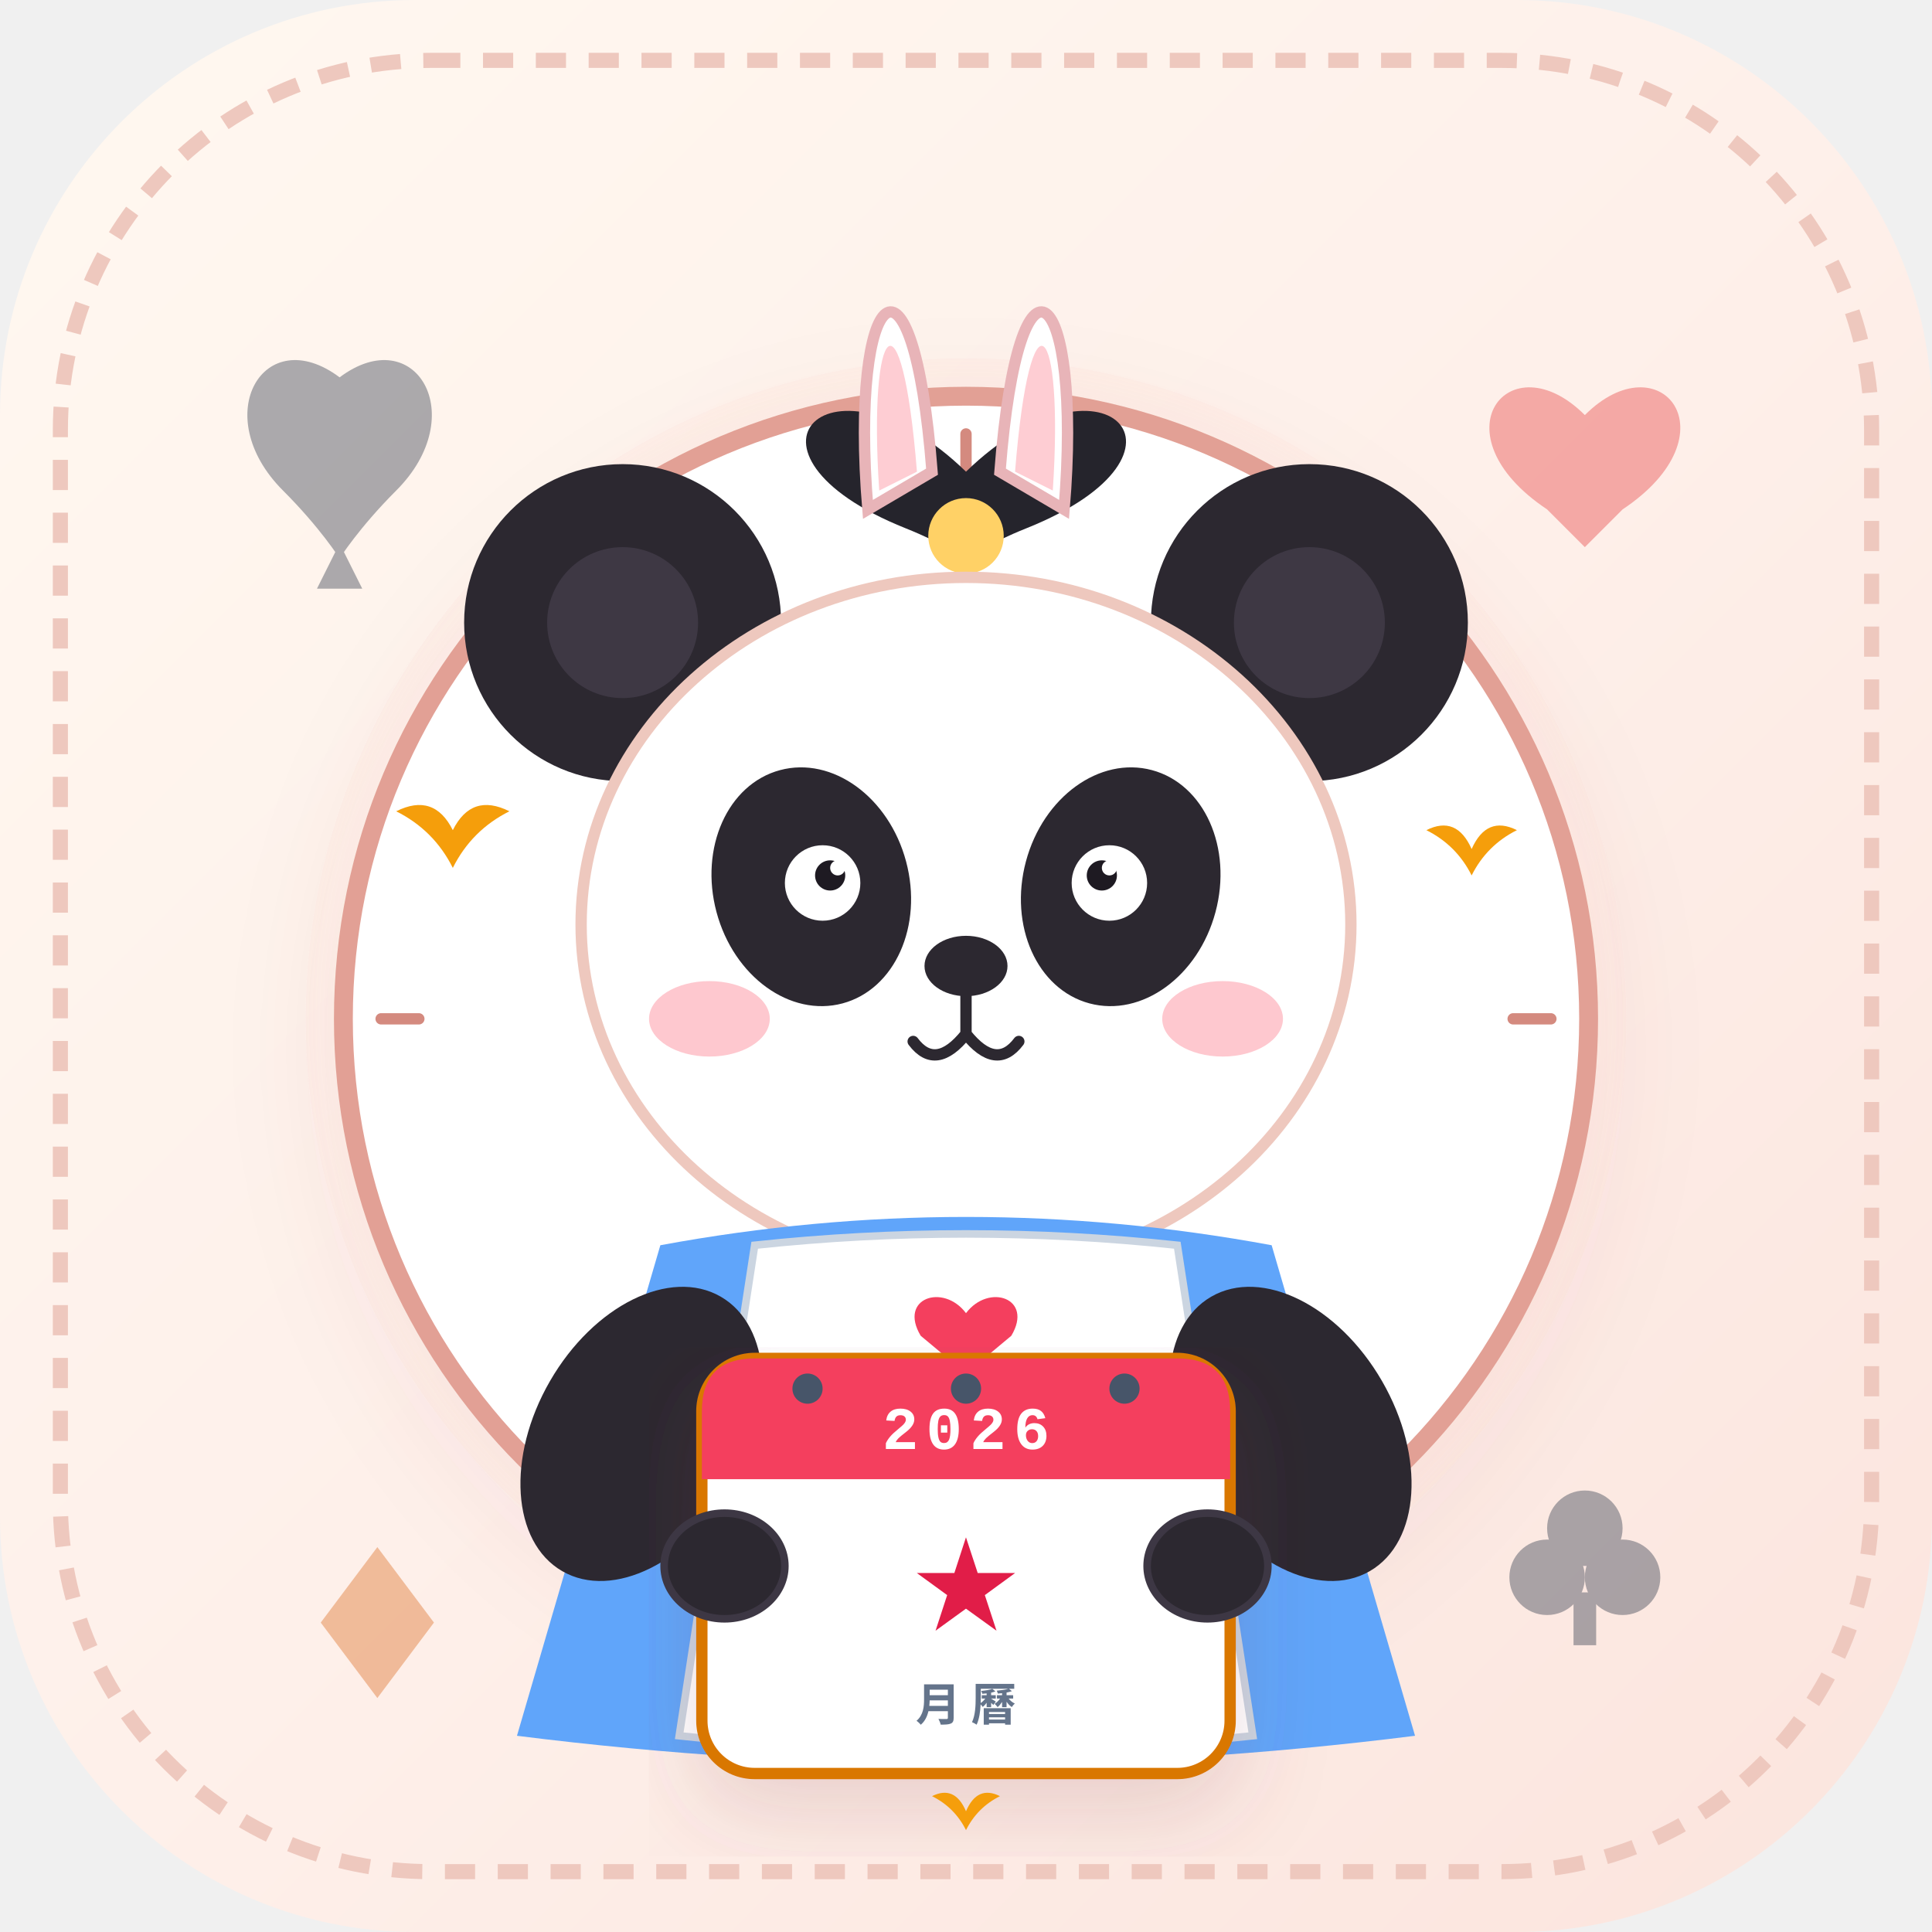
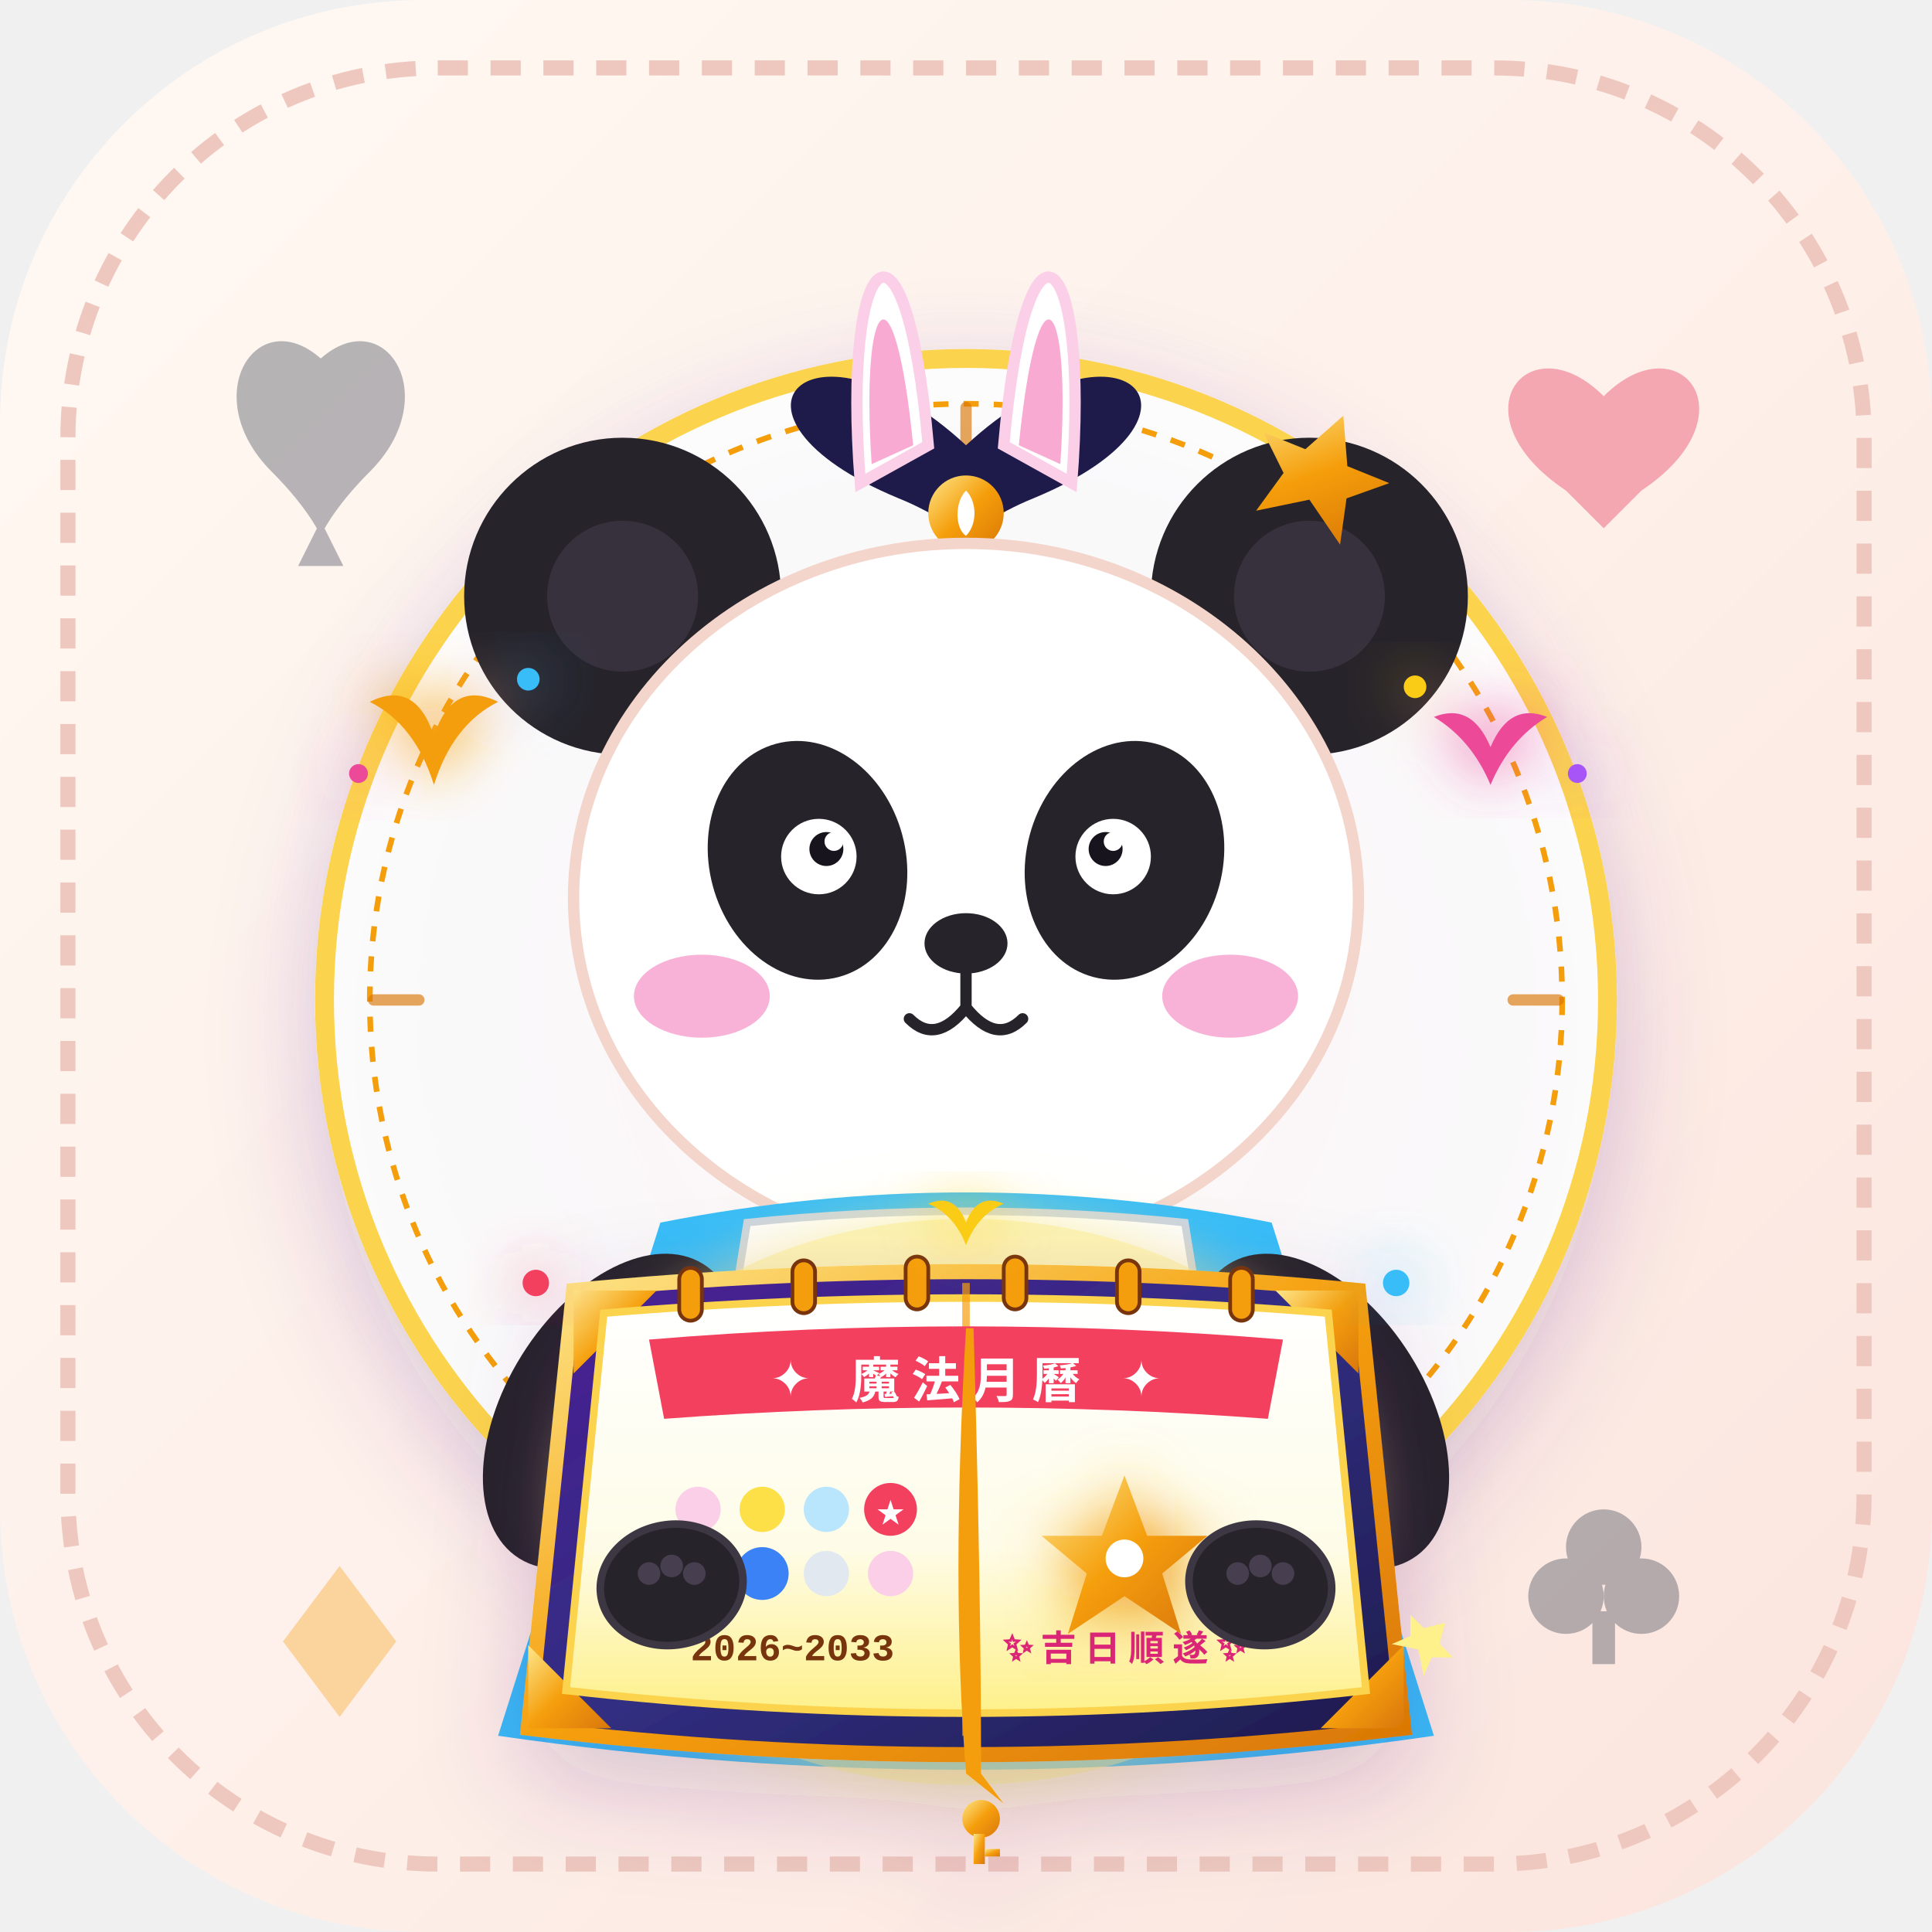
<svg xmlns="http://www.w3.org/2000/svg" viewBox="0 0 512 512" width="100%" height="100%">
  <defs>
    <linearGradient id="bgGrad" x1="0%" y1="0%" x2="100%" y2="100%">
-       <stop offset="0%" stop-color="#fff8f0" />
+       <stop offset="0%" stop-color="#fff9f3" />
      <stop offset="50%" stop-color="#fef0ea" />
      <stop offset="100%" stop-color="#fbe4dd" />
    </linearGradient>
-     <radialGradient id="cardGlow" cx="50%" cy="50%" r="50%">
-       <stop offset="0%" stop-color="#ffffff" stop-opacity="0.9" />
-       <stop offset="100%" stop-color="#fbd6ce" stop-opacity="0.2" />
+     <radialGradient id="magicAura" cx="50%" cy="50%" r="50%">
+       <stop offset="0%" stop-color="#fef08a" stop-opacity="0.8" />
+       <stop offset="45%" stop-color="#f472b6" stop-opacity="0.3" />
+       <stop offset="75%" stop-color="#818cf8" stop-opacity="0.15" />
+       <stop offset="100%" stop-color="#ffffff" stop-opacity="0" />
    </radialGradient>
-     <filter id="softShadow" x="-10%" y="-10%" width="130%" height="130%">
-       <feDropShadow dx="0" dy="8" stdDeviation="12" flood-color="#8c4b57" flood-opacity="0.18" />
+     <linearGradient id="bookCover" x1="0%" y1="0%" x2="100%" y2="100%">
+       <stop offset="0%" stop-color="#4c1d95" />
+       <stop offset="50%" stop-color="#312e81" />
+       <stop offset="100%" stop-color="#1e1b4b" />
+     </linearGradient>
+     <linearGradient id="pageGlow" x1="0%" y1="0%" x2="0%" y2="100%">
+       <stop offset="0%" stop-color="#ffffff" />
+       <stop offset="60%" stop-color="#fefce8" />
+       <stop offset="100%" stop-color="#fef08a" />
+     </linearGradient>
+     <linearGradient id="goldFiligree" x1="0%" y1="0%" x2="100%" y2="100%">
+       <stop offset="0%" stop-color="#fde68a" />
+       <stop offset="50%" stop-color="#f59e0b" />
+       <stop offset="100%" stop-color="#d97706" />
+     </linearGradient>
+     <filter id="magicShadow" x="-20%" y="-20%" width="140%" height="140%">
+       <feDropShadow dx="0" dy="10" stdDeviation="14" flood-color="#581c87" flood-opacity="0.22" />
+     </filter>
+     <filter id="softGlow" x="-30%" y="-30%" width="160%" height="160%">
+       <feGaussianBlur stdDeviation="8" result="blur" />
+       <feComposite in="SourceGraphic" in2="blur" operator="over" />
    </filter>
  </defs>
-   <rect width="512" height="512" rx="110" fill="url(#bgGrad)" />
-   <rect x="16" y="16" width="480" height="480" rx="98" fill="none" stroke="#eec8be" stroke-width="4" stroke-dasharray="8,6" />
-   <g opacity="0.4">
-     <path d="M 90 100 C 70 85, 55 110, 75 130 C 85 140, 90 148, 90 148 C 90 148, 95 140, 105 130 C 125 110, 110 85, 90 100 Z M 90 144 L 84 156 L 96 156 Z" fill="#2d3748" />
-     <path d="M 420 110 C 400 90, 380 115, 410 135 L 420 145 L 430 135 C 460 115, 440 90, 420 110 Z" fill="#e53e3e" />
-     <polygon points="100,410 115,430 100,450 85,430" fill="#dd6b20" />
-     <circle cx="420" cy="405" r="10" fill="#2d3748" />
-     <circle cx="410" cy="418" r="10" fill="#2d3748" />
-     <circle cx="430" cy="418" r="10" fill="#2d3748" />
-     <rect x="417" y="422" width="6" height="14" fill="#2d3748" />
+   <rect width="512" height="512" rx="112" fill="url(#bgGrad)" />
+   <rect x="18" y="18" width="476" height="476" rx="98" fill="none" stroke="#eec8be" stroke-width="4" stroke-dasharray="8,6" />
+   <g opacity="0.35">
+     <path d="M 85 95 C 68 80, 52 105, 72 125 C 82 135, 85 142, 85 142 C 85 142, 88 135, 98 125 C 118 105, 102 80, 85 95 Z M 85 138 L 79 150 L 91 150 Z" fill="#2d3748" />
+     <path d="M 425 105 C 405 85, 385 110, 415 130 L 425 140 L 435 130 C 465 110, 445 85, 425 105 Z" fill="#e11d48" />
+     <polygon points="90,415 105,435 90,455 75,435" fill="#f59e0b" />
+     <circle cx="425" cy="410" r="10" fill="#2d3748" />
+     <circle cx="415" cy="423" r="10" fill="#2d3748" />
+     <circle cx="435" cy="423" r="10" fill="#2d3748" />
+     <rect x="422" y="427" width="6" height="14" fill="#2d3748" />
  </g>
-   <circle cx="256" cy="270" r="175" fill="url(#cardGlow)" filter="url(#softShadow)" />
-   <circle cx="256" cy="270" r="165" fill="#ffffff" stroke="#e2a095" stroke-width="5" />
-   <g stroke="#d48a7f" stroke-width="3" stroke-linecap="round">
-     <line x1="256" y1="115" x2="256" y2="125" />
-     <line x1="256" y1="415" x2="256" y2="425" />
-     <line x1="101" y1="270" x2="111" y2="270" />
-     <line x1="401" y1="270" x2="411" y2="270" />
+   <circle cx="256" cy="265" r="190" fill="url(#magicAura)" />
+   <circle cx="256" cy="265" r="170" fill="#ffffff" fill-opacity="0.88" stroke="#fcd34d" stroke-width="5" filter="url(#magicShadow)" />
+   <circle cx="256" cy="265" r="158" fill="none" stroke="#f59e0b" stroke-width="1.5" stroke-dasharray="4,4" />
+   <g stroke="#d97706" stroke-width="3" stroke-linecap="round" opacity="0.65">
+     <line x1="256" y1="108" x2="256" y2="120" />
+     <line x1="256" y1="410" x2="256" y2="422" />
+     <line x1="99" y1="265" x2="111" y2="265" />
+     <line x1="401" y1="265" x2="413" y2="265" />
  </g>
-   <ellipse cx="165" cy="165" rx="42" ry="42" fill="#2c2830" />
-   <ellipse cx="347" cy="165" rx="42" ry="42" fill="#2c2830" />
-   <ellipse cx="165" cy="165" rx="20" ry="20" fill="#4a4252" opacity="0.6" />
-   <ellipse cx="347" cy="165" rx="20" ry="20" fill="#4a4252" opacity="0.6" />
-   <path d="M 256 125 C 220 90, 190 120, 240 140 C 250 144, 256 148, 256 148 C 256 148, 262 144, 272 140 C 322 120, 292 90, 256 125 Z" fill="#25242c" />
-   <circle cx="256" cy="142" r="10" fill="#ffd166" />
-   <path d="M 230 135 C 225 75, 242 60, 247 125 Z" fill="#ffffff" stroke="#e8b4b8" stroke-width="3" />
-   <path d="M 233 130 C 230 85, 239 75, 243 125 Z" fill="#fecdd3" />
-   <path d="M 282 135 C 287 75, 270 60, 265 125 Z" fill="#ffffff" stroke="#e8b4b8" stroke-width="3" />
-   <path d="M 279 130 C 282 85, 273 75, 269 125 Z" fill="#fecdd3" />
-   <ellipse cx="256" cy="245" rx="102" ry="92" fill="#ffffff" stroke="#eec8be" stroke-width="3" />
-   <ellipse cx="215" cy="235" rx="26" ry="32" transform="rotate(-15, 215, 235)" fill="#2c2830" />
-   <circle cx="218" cy="234" r="10" fill="#ffffff" />
-   <circle cx="220" cy="232" r="4" fill="#1e1a22" />
-   <circle cx="222" cy="230" r="2" fill="#ffffff" />
-   <ellipse cx="297" cy="235" rx="26" ry="32" transform="rotate(15, 297, 235)" fill="#2c2830" />
-   <circle cx="294" cy="234" r="10" fill="#ffffff" />
-   <circle cx="292" cy="232" r="4" fill="#1e1a22" />
-   <circle cx="294" cy="230" r="2" fill="#ffffff" />
-   <ellipse cx="188" cy="270" rx="16" ry="10" fill="#fda4af" opacity="0.6" />
-   <ellipse cx="324" cy="270" rx="16" ry="10" fill="#fda4af" opacity="0.6" />
-   <ellipse cx="256" cy="256" rx="11" ry="8" fill="#2c2830" />
-   <path d="M 256 264 L 256 274 M 256 274 Q 248 284 242 276 M 256 274 Q 264 284 270 276" stroke="#2c2830" stroke-width="3" stroke-linecap="round" fill="none" />
-   <path d="M 175 330 Q 256 315 337 330 L 375 460 Q 256 475 137 460 Z" fill="#60a5fa" />
-   <path d="M 200 330 Q 256 324 312 330 L 332 460 Q 256 468 180 460 Z" fill="#ffffff" stroke="#cbd5e1" stroke-width="2" />
-   <path d="M 256 348 C 250 340, 238 344, 244 354 L 256 364 L 268 354 C 274 344, 262 340, 256 348 Z" fill="#f43f5e" />
-   <ellipse cx="170" cy="380" rx="28" ry="42" transform="rotate(30, 170, 380)" fill="#2c2830" />
-   <ellipse cx="342" cy="380" rx="28" ry="42" transform="rotate(-30, 342, 380)" fill="#2c2830" />
-   <g transform="translate(186, 360)">
-     <rect x="0" y="0" width="140" height="110" rx="14" fill="#ffffff" stroke="#d97706" stroke-width="3" filter="url(#softShadow)" />
-     <path d="M 0 14 Q 0 0 14 0 L 126 0 Q 140 0 140 14 L 140 32 L 0 32 Z" fill="#f43f5e" />
-     <circle cx="28" cy="8" r="4" fill="#475569" />
-     <circle cx="70" cy="8" r="4" fill="#475569" />
-     <circle cx="112" cy="8" r="4" fill="#475569" />
-     <text x="70" y="24" font-family="'Courier New', monospace, sans-serif" font-weight="900" font-size="16" fill="#ffffff" text-anchor="middle" letter-spacing="2">2026</text>
-     <text x="70" y="72" font-family="sans-serif" font-weight="bold" font-size="34" fill="#e11d48" text-anchor="middle">★</text>
-     <text x="70" y="96" font-family="sans-serif" font-weight="bold" font-size="12" fill="#64748b" text-anchor="middle">月 曆</text>
+   <ellipse cx="165" cy="158" rx="42" ry="42" fill="#26232a" />
+   <ellipse cx="347" cy="158" rx="42" ry="42" fill="#26232a" />
+   <ellipse cx="165" cy="158" rx="20" ry="20" fill="#473f50" opacity="0.5" />
+   <ellipse cx="347" cy="158" rx="20" ry="20" fill="#473f50" opacity="0.5" />
+   <path d="M 256 118 C 215 80, 185 110, 238 132 C 248 136, 256 142, 256 142 C 256 142, 264 136, 274 132 C 327 110, 297 80, 256 118 Z" fill="#1e1b4b" />
+   <circle cx="256" cy="136" r="10" fill="url(#goldFiligree)" />
+   <path d="M 256 130 C 259 133, 259 139, 256 142 C 253 140, 253 133, 256 130 Z" fill="#ffffff" />
+   <path d="M 228 128 C 223 65, 240 50, 246 118 Z" fill="#ffffff" stroke="#fbcfe8" stroke-width="3" />
+   <path d="M 231 123 C 228 78, 237 68, 242 118 Z" fill="#f472b6" opacity="0.6" />
+   <path d="M 284 128 C 289 65, 272 50, 266 118 Z" fill="#ffffff" stroke="#fbcfe8" stroke-width="3" />
+   <path d="M 281 123 C 284 78, 275 68, 270 118 Z" fill="#f472b6" opacity="0.6" />
+   <g transform="translate(350, 125) rotate(22)">
+     <polygon points="0,-16 6,-4 18,-4 9,4 12,16 0,8 -12,16 -9,4 -18,-4 -6,-4" fill="url(#goldFiligree)" />
  </g>
-   <ellipse cx="192" cy="415" rx="16" ry="14" fill="#2c2830" stroke="#3d3744" stroke-width="2" />
-   <ellipse cx="320" cy="415" rx="16" ry="14" fill="#2c2830" stroke="#3d3744" stroke-width="2" />
-   <g fill="#f59e0b">
-     <path d="M 120 220 Q 125 210 135 215 Q 125 220 120 230 Q 115 220 105 215 Q 115 210 120 220 Z" />
-     <path d="M 390 225 Q 394 216 402 220 Q 394 224 390 232 Q 386 224 378 220 Q 386 216 390 225 Z" />
-     <path d="M 256 480 Q 259 473 265 476 Q 259 479 256 485 Q 253 479 247 476 Q 253 473 256 480 Z" />
+   <ellipse cx="256" cy="238" rx="104" ry="94" fill="#ffffff" stroke="#f3d5cb" stroke-width="3" />
+   <ellipse cx="214" cy="228" rx="26" ry="32" transform="rotate(-15, 214, 228)" fill="#26232a" />
+   <circle cx="217" cy="227" r="10" fill="#ffffff" />
+   <circle cx="219" cy="225" r="4.5" fill="#18141e" />
+   <circle cx="221" cy="223" r="2.5" fill="#ffffff" />
+   <circle cx="214" cy="232" r="1.5" fill="#ffffff" />
+   <ellipse cx="298" cy="228" rx="26" ry="32" transform="rotate(15, 298, 228)" fill="#26232a" />
+   <circle cx="295" cy="227" r="10" fill="#ffffff" />
+   <circle cx="293" cy="225" r="4.5" fill="#18141e" />
+   <circle cx="295" cy="223" r="2.5" fill="#ffffff" />
+   <circle cx="299" cy="232" r="1.5" fill="#ffffff" />
+   <ellipse cx="186" cy="264" rx="18" ry="11" fill="#f472b6" opacity="0.55" />
+   <ellipse cx="326" cy="264" rx="18" ry="11" fill="#f472b6" opacity="0.55" />
+   <ellipse cx="256" cy="250" rx="11" ry="8" fill="#26232a" />
+   <path d="M 256 258 L 256 267 M 256 267 Q 248 277 241 270 M 256 267 Q 264 277 271 270" stroke="#26232a" stroke-width="3" stroke-linecap="round" fill="none" />
+   <path d="M 175 324 Q 256 308 337 324 L 380 460 Q 256 478 132 460 Z" fill="#38bdf8" />
+   <path d="M 198 324 Q 256 318 314 324 L 336 460 Q 256 470 176 460 Z" fill="#ffffff" stroke="#cbd5e1" stroke-width="2" />
+   <path d="M 256 340 C 250 332, 238 336, 244 346 L 256 356 L 268 346 C 274 336, 262 332, 256 340 Z" fill="#f43f5e" />
+   <ellipse cx="162" cy="374" rx="28" ry="46" transform="rotate(32, 162, 374)" fill="#26232a" />
+   <ellipse cx="350" cy="374" rx="28" ry="46" transform="rotate(-32, 350, 374)" fill="#26232a" />
+   <ellipse cx="256" cy="398" rx="105" ry="75" fill="#fef08a" opacity="0.65" filter="url(#softGlow)" />
+   <g filter="url(#magicShadow)">
+     <path d="M 152 342 Q 256 332 360 342 L 372 458 Q 256 472 140 458 Z" fill="url(#bookCover)" stroke="url(#goldFiligree)" stroke-width="4" />
+     <polygon points="152,342 174,342 152,364" fill="url(#goldFiligree)" />
+     <polygon points="360,342 338,342 360,364" fill="url(#goldFiligree)" />
+     <polygon points="140,458 162,458 140,436" fill="url(#goldFiligree)" />
+     <polygon points="372,458 350,458 372,436" fill="url(#goldFiligree)" />
+     <path d="M 160 348 Q 256 340 352 348 L 362 448 Q 256 460 150 448 Z" fill="url(#pageGlow)" stroke="#fcd34d" stroke-width="2" />
+     <line x1="256" y1="340" x2="256" y2="460" stroke="#f59e0b" stroke-width="2" opacity="0.7" />
+     <g fill="#f59e0b" stroke="#78350f" stroke-width="1">
+       <rect x="180" y="336" width="6" height="14" rx="3" />
+       <rect x="210" y="334" width="6" height="14" rx="3" />
+       <rect x="240" y="333" width="6" height="14" rx="3" />
+       <rect x="266" y="333" width="6" height="14" rx="3" />
+       <rect x="296" y="334" width="6" height="14" rx="3" />
+       <rect x="326" y="336" width="6" height="14" rx="3" />
+     </g>
+     <path d="M 172 355 Q 256 348 340 355 L 336 376 Q 256 370 176 376 Z" fill="#f43f5e" />
+     <text x="256" y="370" font-family="'Noto Sans TC', 'PingFang TC', sans-serif" font-weight="900" font-size="13" fill="#ffffff" text-anchor="middle" letter-spacing="3">✦ 魔法月曆 ✦</text>
+     <g transform="translate(170, 385)">
+       <circle cx="15" cy="15" r="6" fill="#fbcfe8" />
+       <circle cx="32" cy="15" r="6" fill="#fde047" />
+       <circle cx="49" cy="15" r="6" fill="#bae6fd" />
+       <circle cx="66" cy="15" r="7" fill="#f43f5e" />
+       <text x="66" y="19" font-family="sans-serif" font-size="9" font-weight="bold" fill="#ffffff" text-anchor="middle">★</text>
+       <circle cx="15" cy="32" r="6" fill="#e2e8f0" />
+       <circle cx="32" cy="32" r="7" fill="#3b82f6" />
+       <circle cx="49" cy="32" r="6" fill="#e2e8f0" />
+       <circle cx="66" cy="32" r="6" fill="#fbcfe8" />
+       <text x="40" y="55" font-family="'Courier New', monospace" font-size="10" font-weight="bold" fill="#78350f" text-anchor="middle">2026~2033</text>
+     </g>
+     <g transform="translate(256, 385)">
+       <g transform="translate(42, 28)">
+         <polygon points="0,-22 6,-6 22,-6 10,4 15,20 0,10 -15,20 -10,4 -22,-6 -6,-6" fill="url(#goldFiligree)" filter="url(#softGlow)" />
+         <circle cx="0" cy="0" r="5" fill="#ffffff" />
+       </g>
+       <text x="42" y="55" font-family="sans-serif" font-size="9.5" font-weight="900" fill="#db2777" text-anchor="middle">✨ 吉 日 順 遂 ✨</text>
+     </g>
+     <path d="M 256 352 Q 252 420 256 470 L 266 478 L 260 470 Q 260 420 258 352 Z" fill="#f59e0b" />
+     <circle cx="260" cy="482" r="5" fill="url(#goldFiligree)" />
+     <rect x="258" y="486" width="3" height="8" fill="url(#goldFiligree)" />
+     <rect x="261" y="490" width="4" height="2" fill="url(#goldFiligree)" />
+   </g>
+   <ellipse cx="178" cy="420" rx="19" ry="16" transform="rotate(-10, 178, 420)" fill="#26232a" stroke="#3d3744" stroke-width="2" />
+   <circle cx="172" cy="417" r="3" fill="#473f50" />
+   <circle cx="178" cy="415" r="3" fill="#473f50" />
+   <circle cx="184" cy="417" r="3" fill="#473f50" />
+   <ellipse cx="334" cy="420" rx="19" ry="16" transform="rotate(10, 334, 420)" fill="#26232a" stroke="#3d3744" stroke-width="2" />
+   <circle cx="328" cy="417" r="3" fill="#473f50" />
+   <circle cx="334" cy="415" r="3" fill="#473f50" />
+   <circle cx="340" cy="417" r="3" fill="#473f50" />
+   <g fill="#f59e0b" filter="url(#softGlow)">
+     <path d="M 115 195 Q 120 180 132 186 Q 120 192 115 208 Q 110 192 98 186 Q 110 180 115 195 Z" />
+     <circle cx="140" cy="180" r="3" fill="#38bdf8" />
+     <circle cx="95" cy="205" r="2.5" fill="#ec4899" />
+   </g>
+   <g fill="#ec4899" filter="url(#softGlow)">
+     <path d="M 395 198 Q 400 186 410 190 Q 400 196 395 208 Q 390 196 380 190 Q 390 186 395 198 Z" />
+     <circle cx="375" cy="182" r="3" fill="#facc15" />
+     <circle cx="418" cy="205" r="2.5" fill="#a855f7" />
+   </g>
+   <g fill="#facc15" filter="url(#softGlow)">
+     <path d="M 256 324 Q 259 316 266 319 Q 259 322 256 330 Q 253 322 246 319 Q 253 316 256 324 Z" />
+     <circle cx="142" cy="340" r="3.5" fill="#f43f5e" />
+     <circle cx="370" cy="340" r="3.5" fill="#38bdf8" />
+   </g>
+   <g transform="translate(378, 435) rotate(45)">
+     <line x1="0" y1="0" x2="0" y2="28" stroke="url(#goldFiligree)" stroke-width="3" stroke-linecap="round" />
+     <polygon points="0,-7 3,-2 8,-2 4,2 6,7 0,3 -6,7 -4,2 -8,-2 -3,-2" fill="#fef08a" />
  </g>
</svg>
